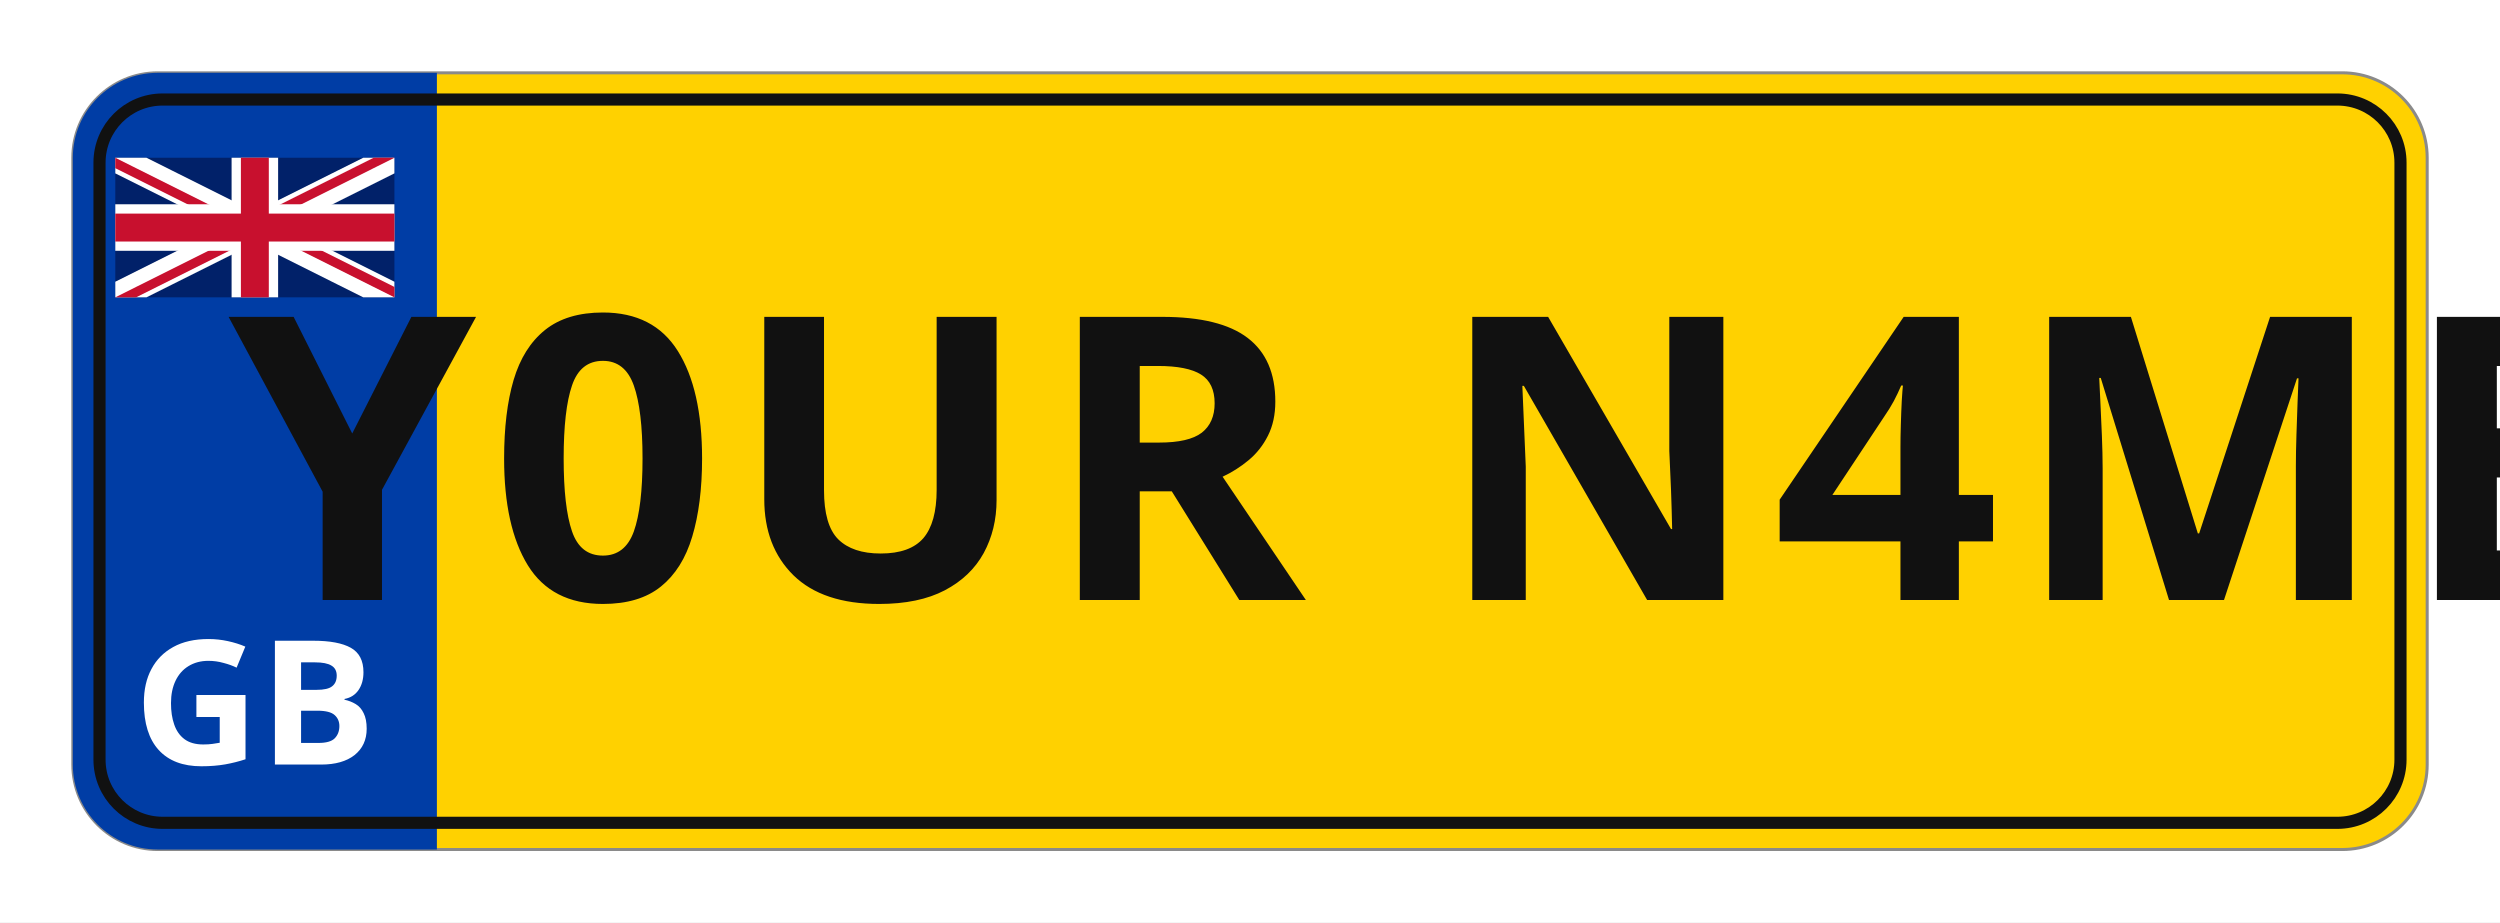
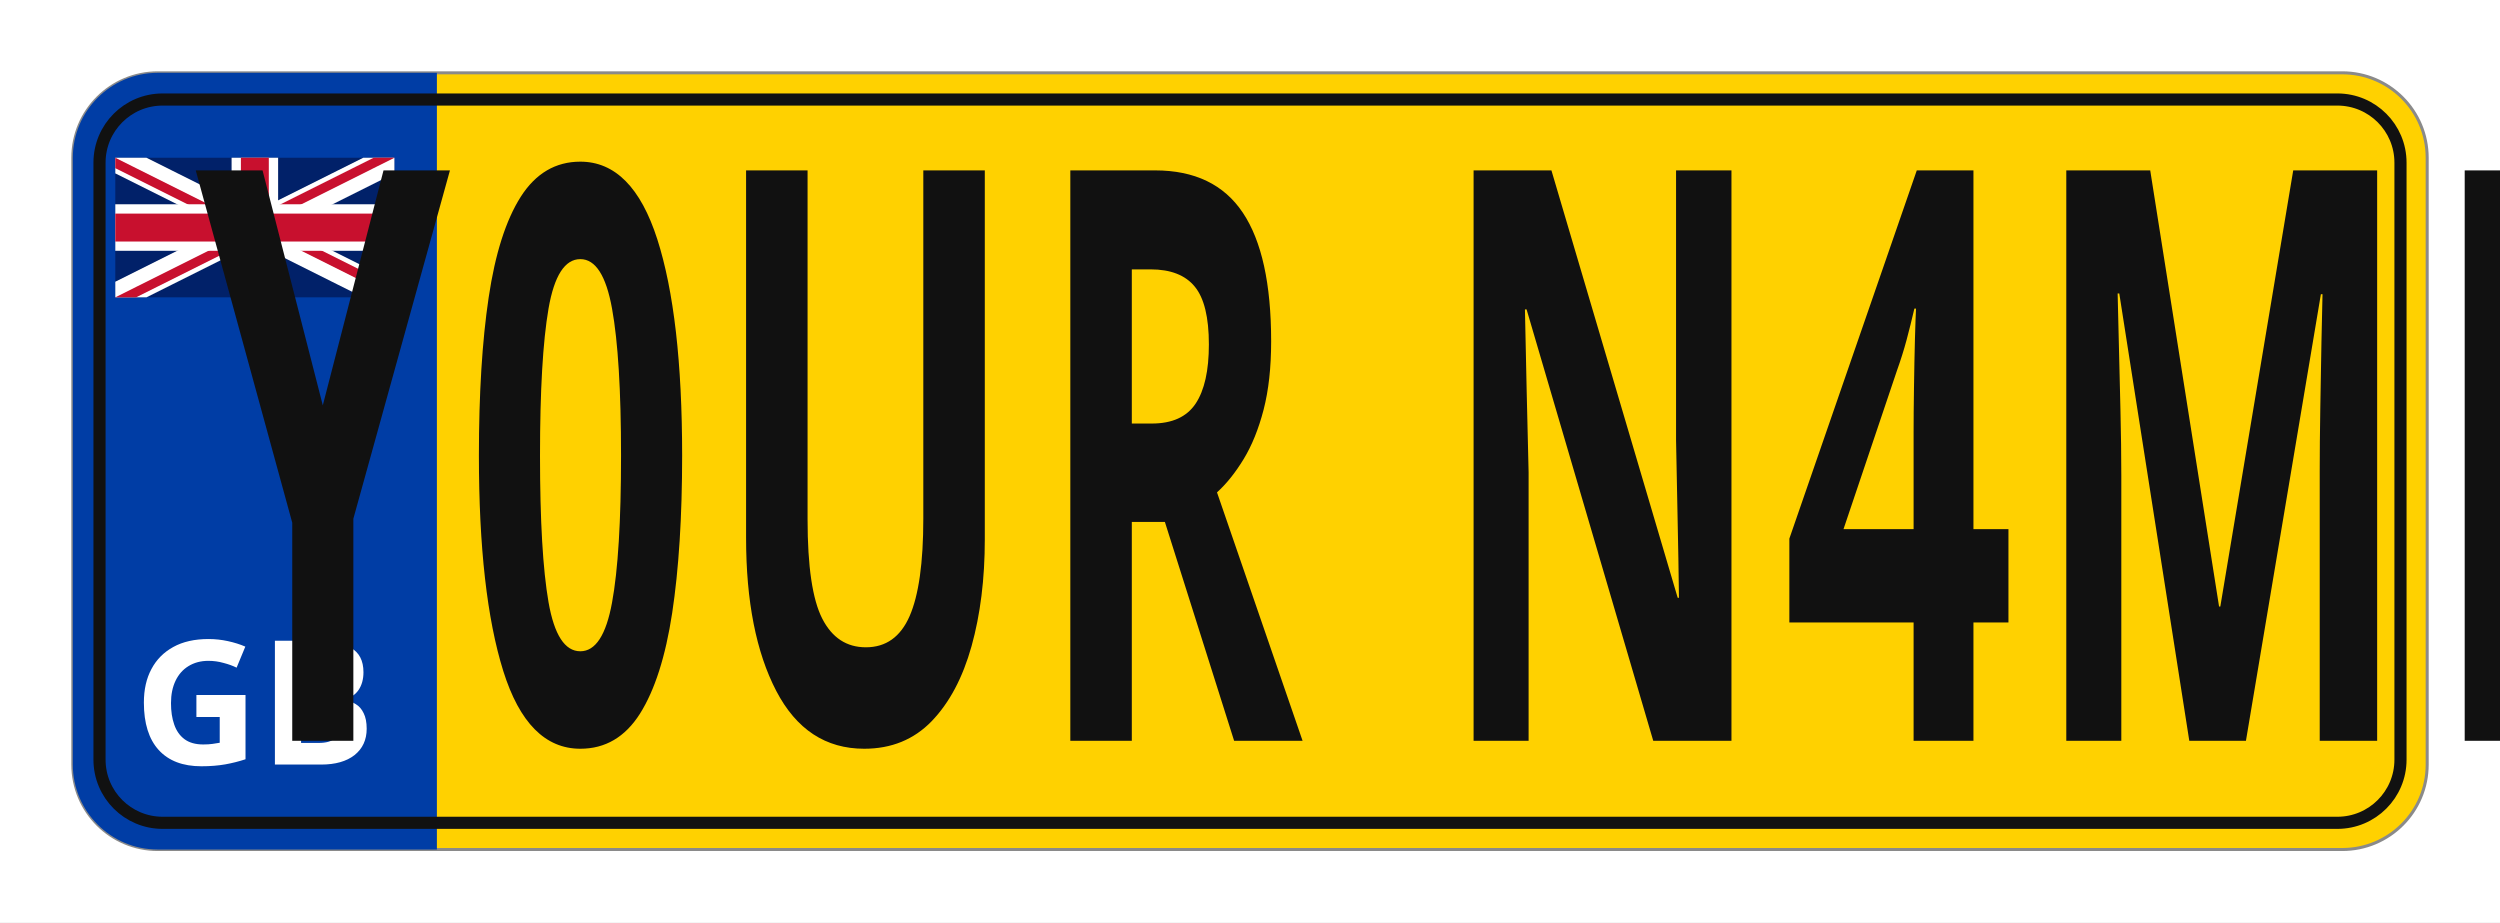
<svg xmlns="http://www.w3.org/2000/svg" width="206mm" height="76mm" viewBox="0 0 206 76">
  <g id="Background">
    <rect width="206.0" height="76.0" fill="#FFFFFF" />
  </g>
  <g id="plate">
    <clipPath id="platec">
      <rect x="6.000" y="6.000" width="194.0" height="64.0" rx="7" />
    </clipPath>
    <rect x="6.000" y="6.000" width="194.0" height="64.0" rx="7" fill="#FFD100" stroke="#8A8A8A" stroke-width="0.25" />
    <g clip-path="url(#platec)">
      <rect x="6.000" y="6.000" width="30.0" height="64.0" fill="#003DA5" />
    </g>
    <svg x="9.500" y="13.000" width="23.000" height="11.500" viewBox="0 0 60 30">
      <clipPath id="platefs">
        <path d="M0,0 v30 h60 v-30 z" />
      </clipPath>
      <clipPath id="plateft">
        <path d="M30,15 h30 v15 z v15 h-30 z h-30 v-15 z v-15 h30 z" />
      </clipPath>
      <g clip-path="url(#platefs)">
        <path d="M0,0 v30 h60 v-30 z" fill="#012169" />
        <path d="M0,0 L60,30 M60,0 L0,30" stroke="#fff" stroke-width="6" />
        <path d="M0,0 L60,30 M60,0 L0,30" clip-path="url(#plateft)" stroke="#C8102E" stroke-width="4" />
        <path d="M30,0 v30 M0,15 h60" stroke="#fff" stroke-width="10" />
        <path d="M30,0 v30 M0,15 h60" stroke="#C8102E" stroke-width="6" />
      </g>
    </svg>
    <text x="21.000" y="63.000" font-family="Barlow Condensed" font-weight="700" font-size="14.286" fill="#FFFFFF" text-anchor="middle">GB</text>
-     <text id="Plate text" data-field="Your plate text" x="117.500" y="49.435" font-family="Barlow Condensed" font-weight="700" font-size="32.671" letter-spacing="1.143" fill="#111111" text-anchor="middle" xml:space="preserve">Y0UR N4ME</text>
+     <text id="Plate text" data-field="Your plate text" font-family="Barlow Condensed" font-weight="700" font-size="65.829" letter-spacing="2.304" fill="#111111" text-anchor="middle" xml:space="preserve" transform="translate(117.500 61.040) scale(0.5099 1)" x="0" y="0">Y0UR N4ME</text>
    <rect x="8.200" y="8.200" width="189.600" height="59.600" rx="5.2" fill="none" stroke="#111111" stroke-width="1.0" />
  </g>
  <g id="Guides" style="display:none" fill="none" stroke-width="0.2">
    <rect x="3.0" y="3.0" width="200.0" height="70.0" stroke="#00AEEF" stroke-dasharray="2,1" />
    <rect x="6.0" y="6.0" width="194.0" height="64.0" stroke="#EC008C" stroke-dasharray="1,1" />
  </g>
</svg>
